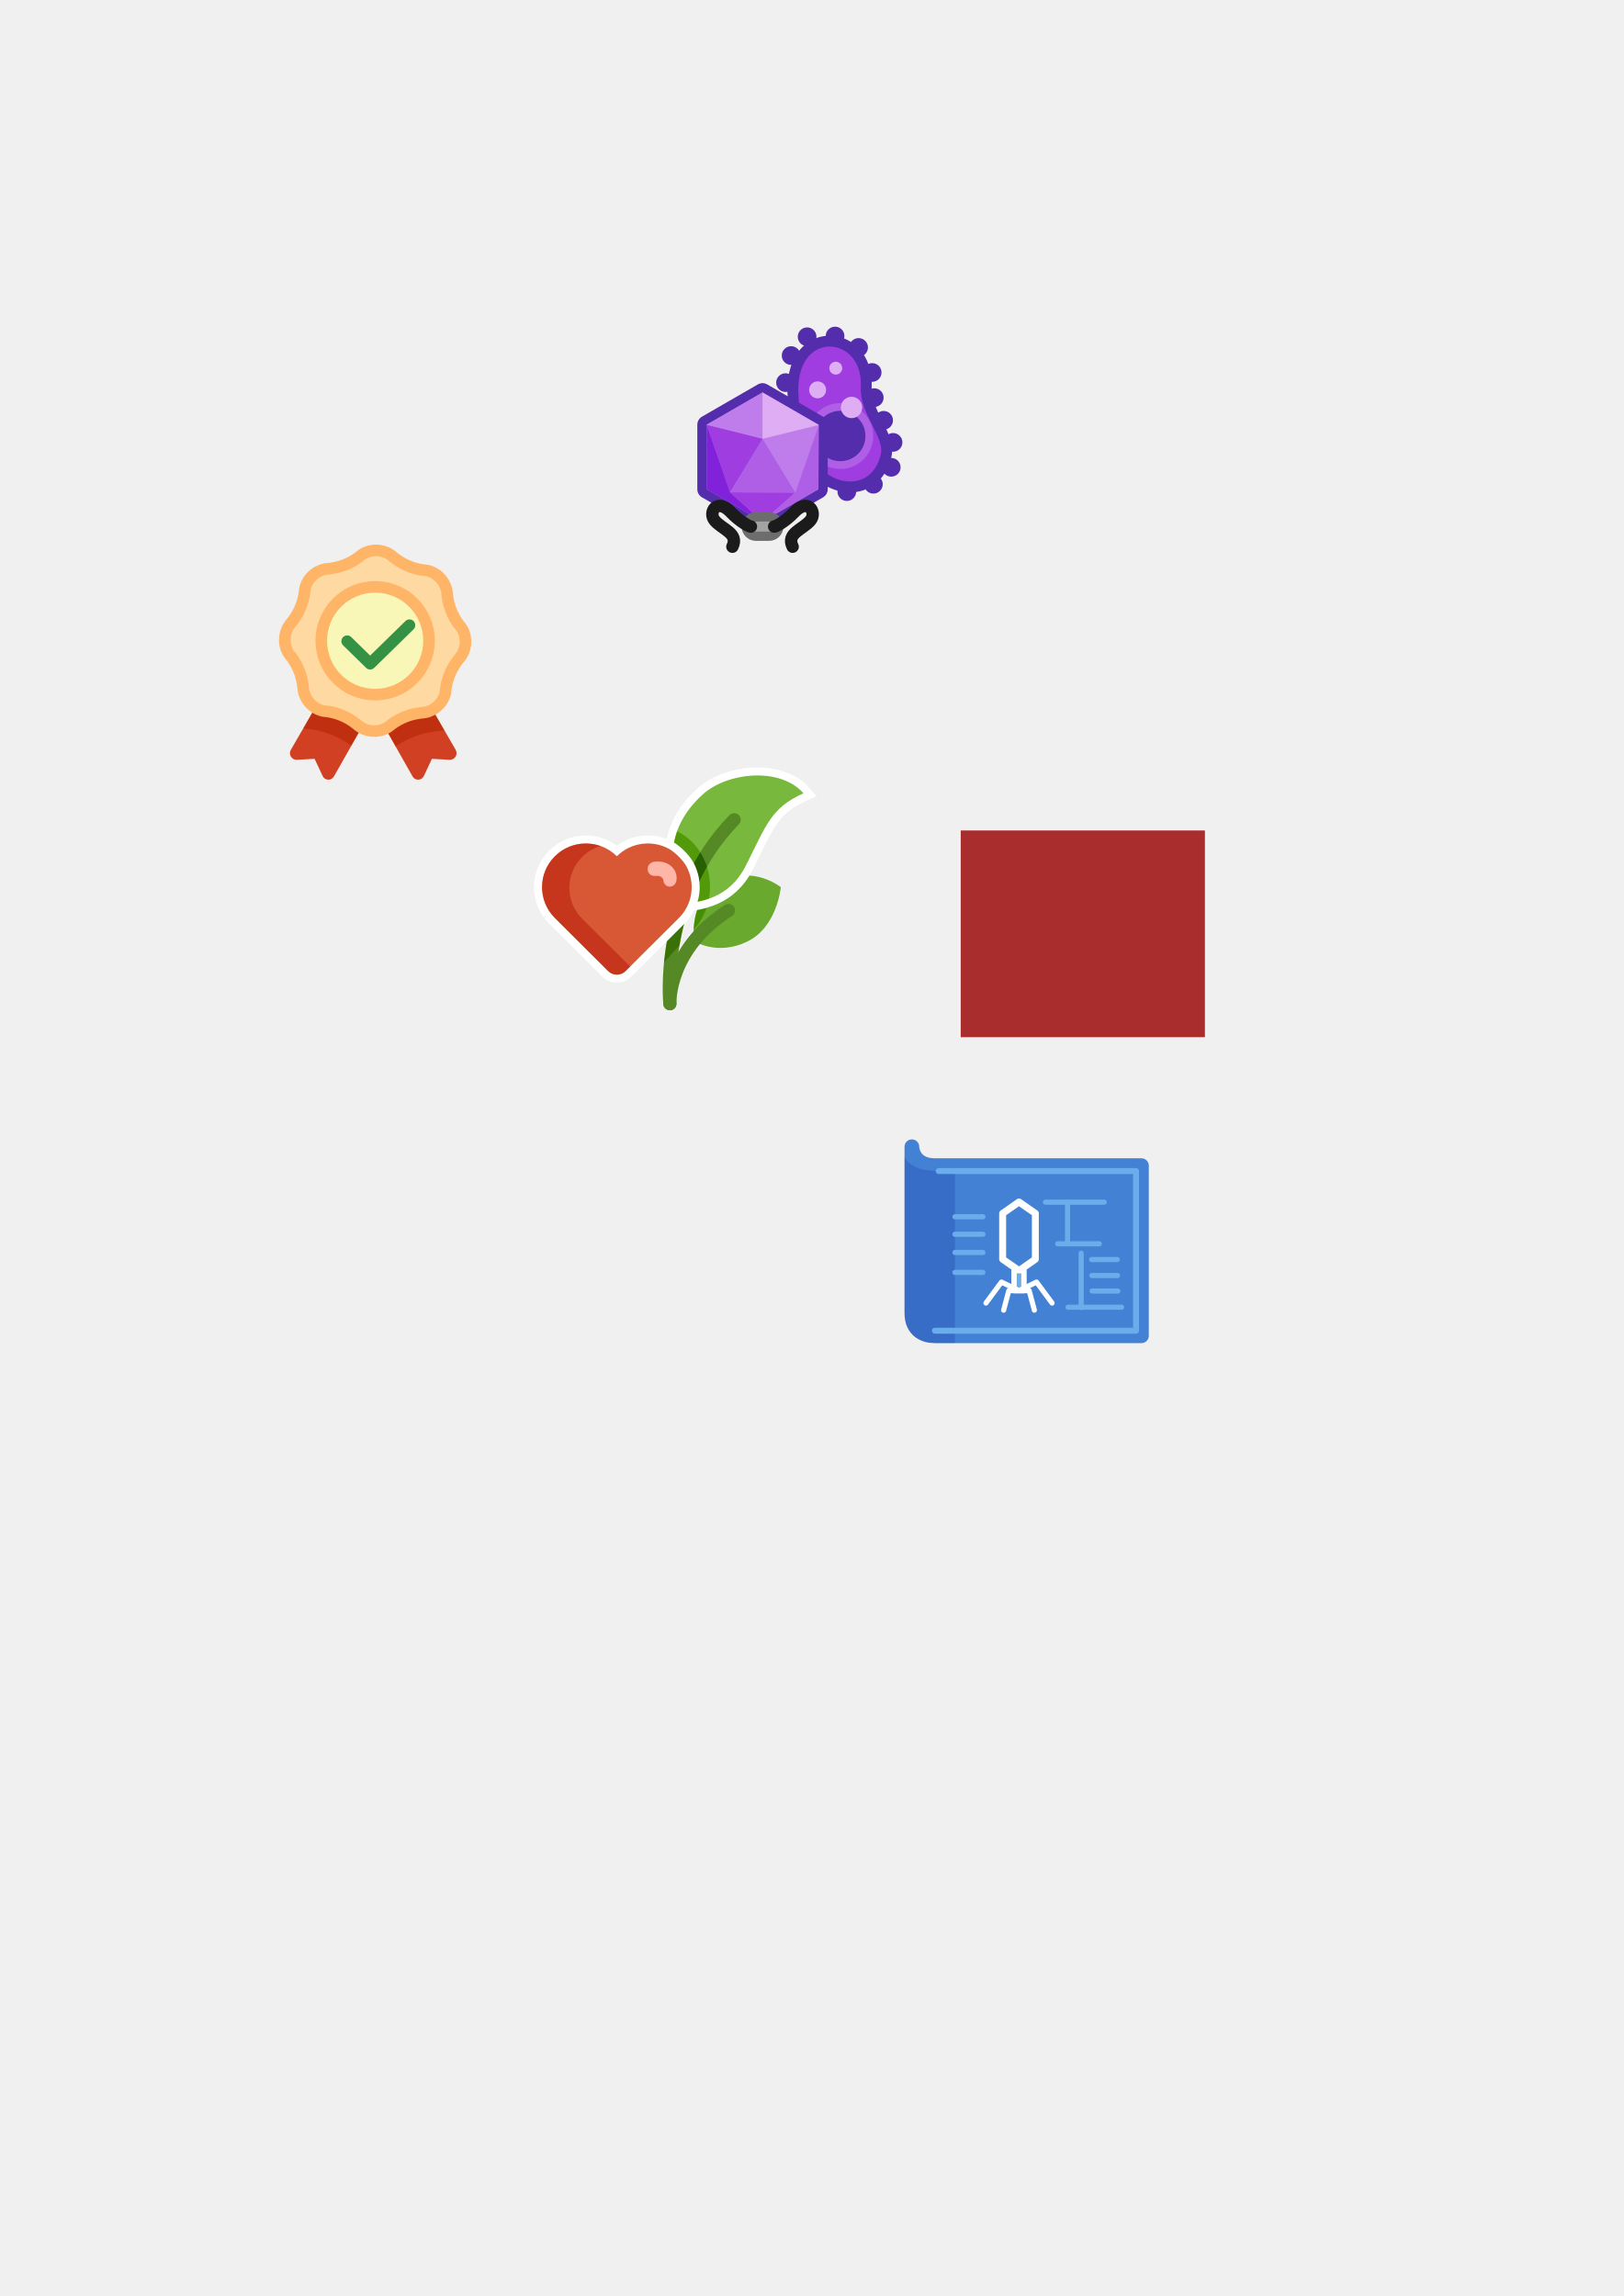
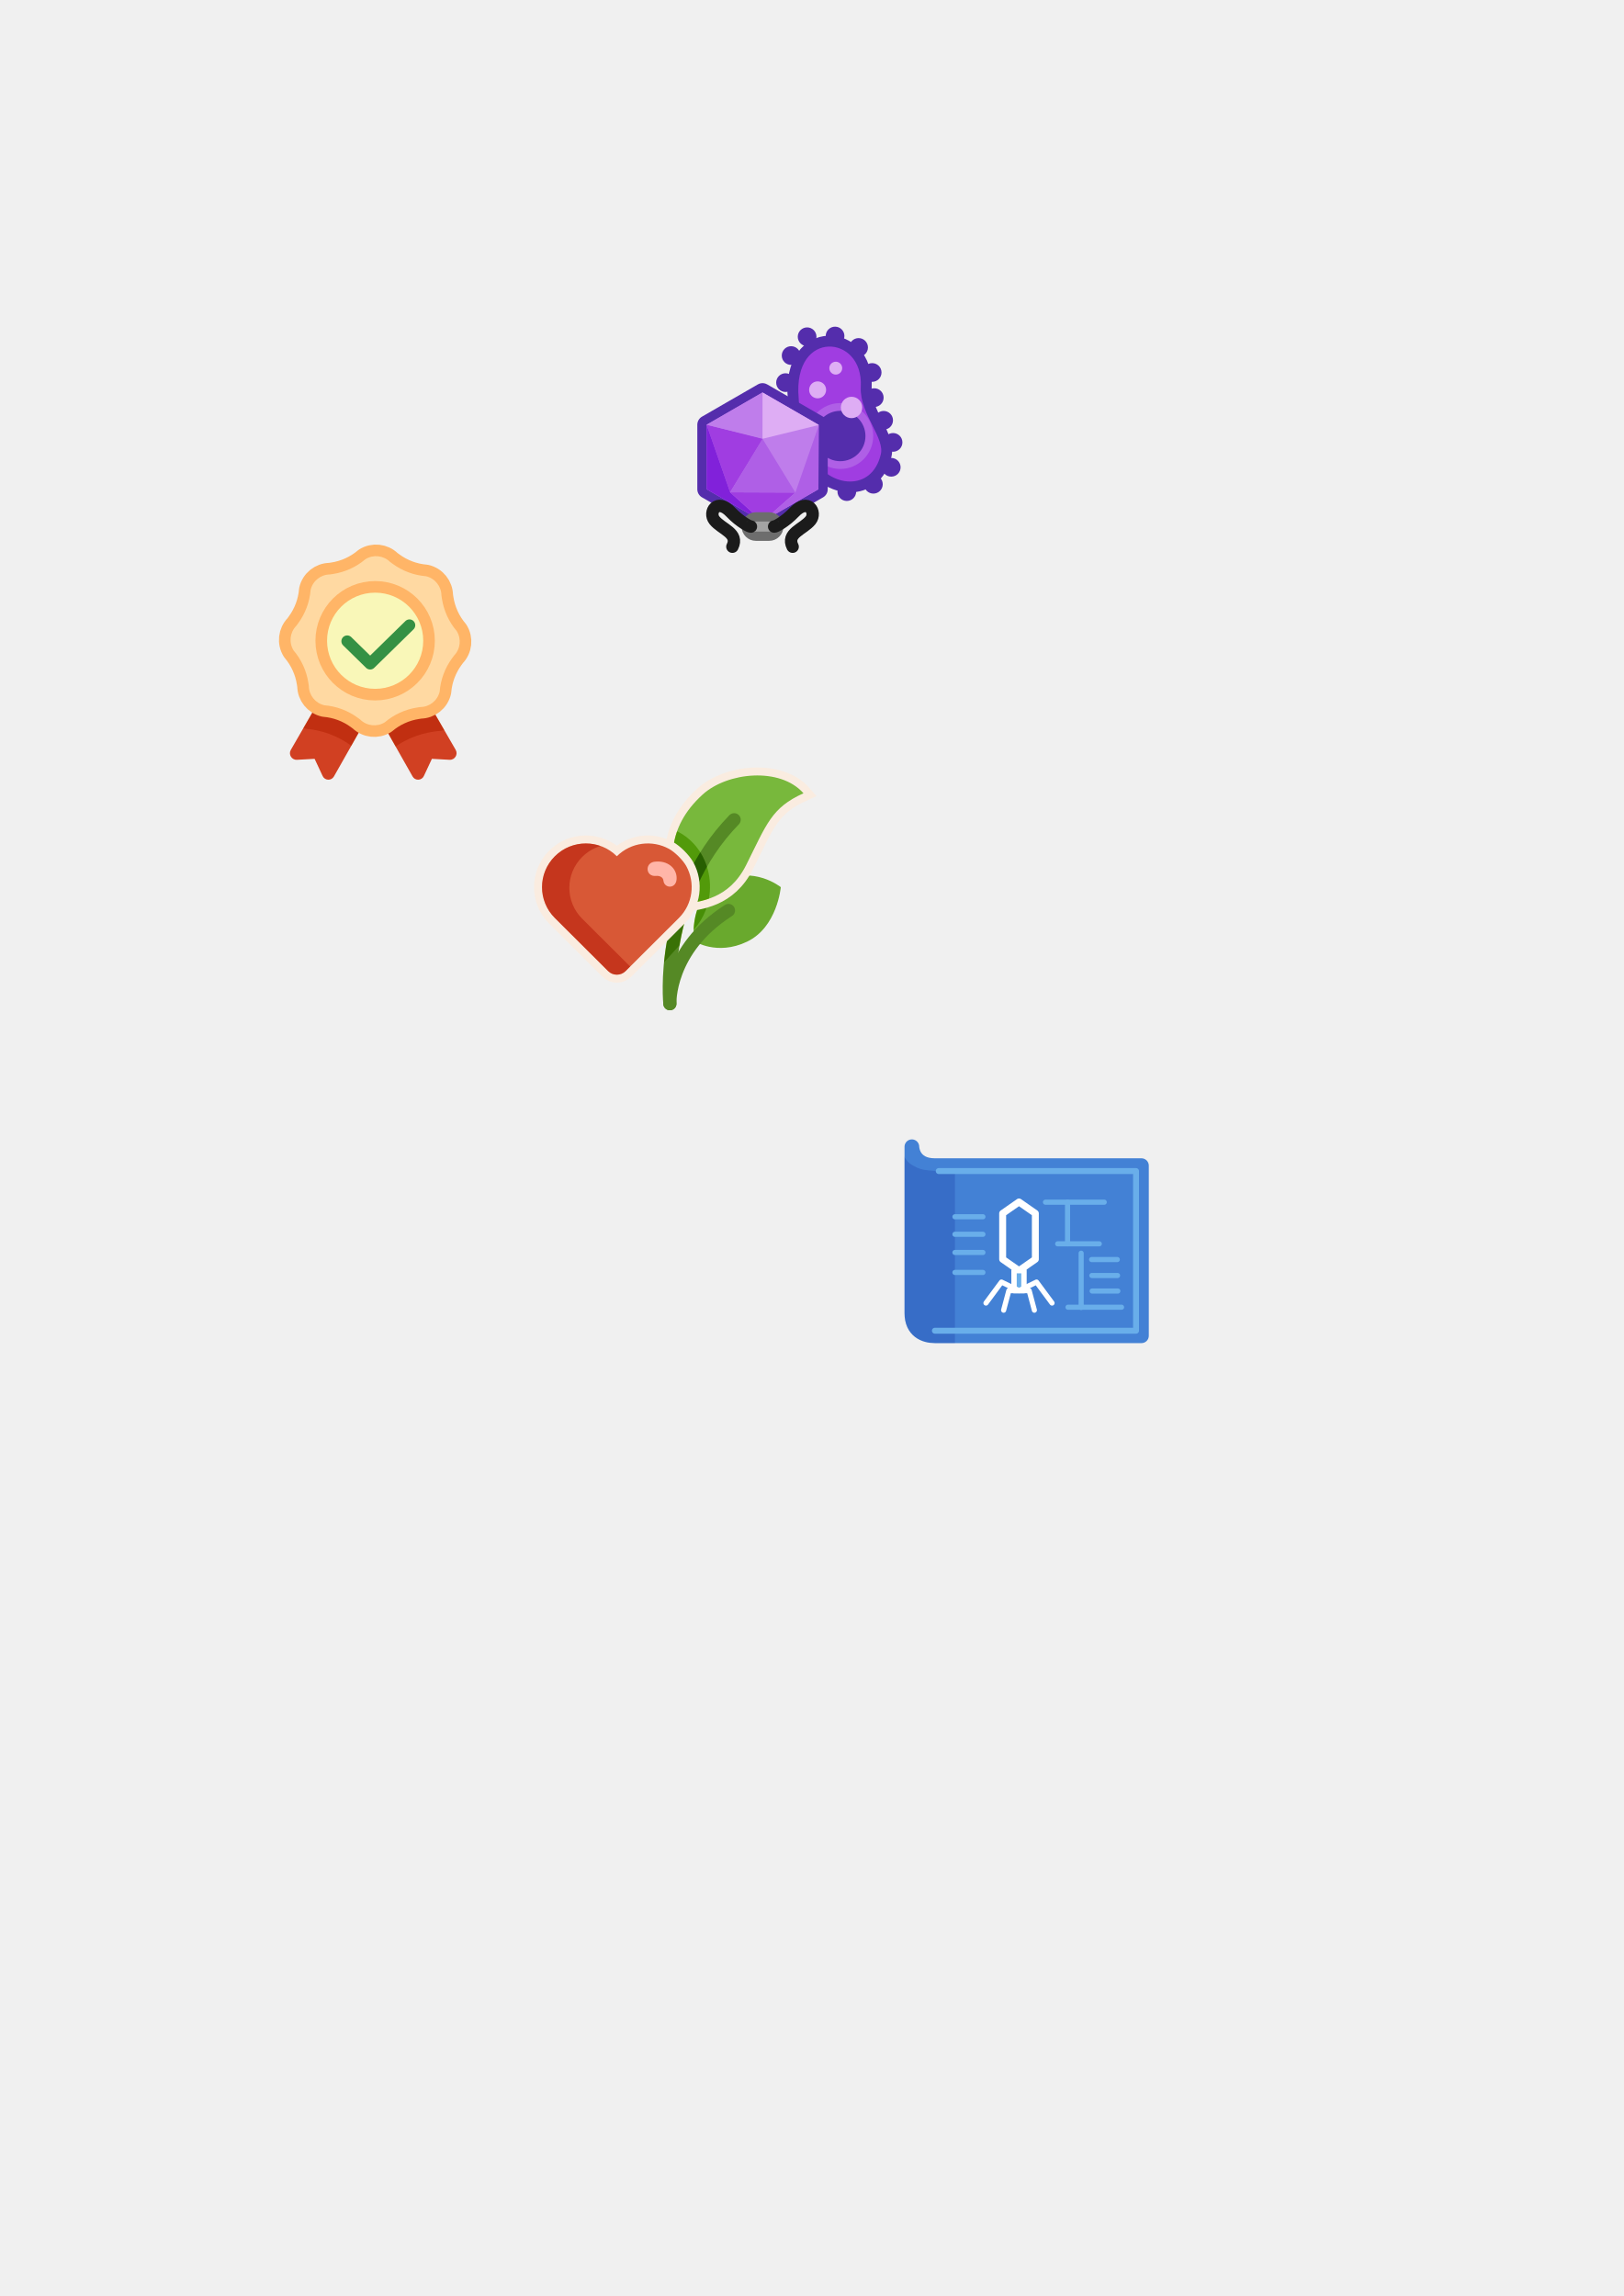
<svg xmlns="http://www.w3.org/2000/svg" width="210mm" height="297mm" viewBox="0 0 210 297" version="1.1" id="svg1">
  <defs id="defs1">
    <filter id="selectable_hidder_filter" width="1.161" height="1.132" x="-0.061" y="-0.062" style="color-interpolation-filters:sRGB;">
      <feComposite id="boolops_hidder_primitive" result="composite1" operator="arithmetic" in2="SourceGraphic" in="BackgroundImage" />
    </filter>
    <filter id="selectable_hidder_filter-7" width="1" height="1" x="0" y="0" style="color-interpolation-filters:sRGB">
      <feComposite id="boolops_hidder_primitive-6" result="composite1" operator="arithmetic" in2="SourceGraphic" in="BackgroundImage" k1="0" k2="0" k3="0" k4="0" />
    </filter>
    <filter id="selectable_hidder_filter-3" width="1.161" height="1.132" x="-0.061" y="-0.062" style="color-interpolation-filters:sRGB">
      <feComposite id="boolops_hidder_primitive-7" result="composite1" operator="arithmetic" in2="SourceGraphic" in="BackgroundImage" k1="0" k2="0" k3="0" k4="0" />
    </filter>
    <filter id="selectable_hidder_filter-9" width="1.203" height="1.071" x="-0.101" y="-0.036" style="color-interpolation-filters:sRGB">
      <feComposite id="boolops_hidder_primitive-8" result="composite1" operator="arithmetic" in2="SourceGraphic" in="BackgroundImage" k1="0" k2="0" k3="0" k4="0" />
    </filter>
    <filter id="selectable_hidder_filter-97" width="1" height="1" x="0" y="0" style="color-interpolation-filters:sRGB">
      <feComposite id="boolops_hidder_primitive-3" result="composite1" operator="arithmetic" in2="SourceGraphic" in="BackgroundImage" k1="0" k2="0" k3="0" k4="0" />
    </filter>
    <filter id="selectable_hidder_filter-75" width="1" height="1" x="0" y="0" style="color-interpolation-filters:sRGB">
      <feComposite id="boolops_hidder_primitive-4" result="composite1" operator="arithmetic" in2="SourceGraphic" in="BackgroundImage" k1="0" k2="0" k3="0" k4="0" />
    </filter>
    <mask maskUnits="userSpaceOnUse" id="mask57">
      <path style="font-variation-settings:normal;opacity:1;fill:#4381d5;fill-opacity:1;stroke:#4381d5;stroke-width:1.9;stroke-linecap:round;stroke-linejoin:round;stroke-miterlimit:4;stroke-dasharray:none;stroke-dashoffset:0;stroke-opacity:1;stop-color:#000000;stop-opacity:1" d="m 120.911,150.782 c 0,0 15.564,0 29.83,0 1.439,0 3.382,0.833 3.382,3.586 0,2.939 0,21.354 0,21.354 0,0 -0.023,-2.934 -3.382,-2.934 h -29.83 c -1.352,0 -2.975,-0.633 -2.975,-2.934 v -21.517 c 0,0 0,2.445 2.975,2.445 z" id="path58" />
    </mask>
    <filter id="mask-powermask-path-effect60_inverse" style="color-interpolation-filters:sRGB" height="100" width="100" x="-50" y="-50">
      <feColorMatrix id="mask-powermask-path-effect60_primitive1" values="1" type="saturate" result="fbSourceGraphic" />
      <feColorMatrix id="mask-powermask-path-effect60_primitive2" values="-1 0 0 0 1 0 -1 0 0 1 0 0 -1 0 1 0 0 0 1 0 " in="fbSourceGraphic" />
    </filter>
    <mask maskUnits="userSpaceOnUse" id="mask60">
      <path style="font-variation-settings:normal;mix-blend-mode:multiply;vector-effect:none;fill:#a0aedc;fill-opacity:1;stroke:none;stroke-width:0.265px;stroke-linecap:butt;stroke-linejoin:miter;stroke-miterlimit:4;stroke-dasharray:none;stroke-dashoffset:0;stroke-opacity:1;-inkscape-stroke:none;stop-color:#000000" d="m 153.134,176.844 c 0,0 -0.647,-1.643 -1.635,-2.19 -0.987,-0.548 -1.16,-0.836 -5.569,-0.836 v -22.188 c 0,0 2.567,0.023 4.633,0.023 1.423,0 2.657,0.829 2.657,1.821 0,7.542 -0.086,23.37 -0.086,23.37 z" id="path61" mask="none" />
    </mask>
  </defs>
  <g id="layer1">
    <path style="font-variation-settings:normal;opacity:1;fill:#4381d5;fill-opacity:1;stroke:#4381d5;stroke-width:1.9;stroke-linecap:round;stroke-linejoin:round;stroke-miterlimit:4;stroke-dasharray:none;stroke-dashoffset:0;stroke-opacity:1;stop-color:#000000;stop-opacity:1" d="m 120.911,150.782 26.718,0 v 22.006 l -26.718,0 c -1.352,0 -2.975,-0.633 -2.975,-2.934 v -21.517 c 0,0 0,2.445 2.975,2.445 z" id="path60" />
    <path style="font-variation-settings:normal;opacity:1;vector-effect:none;fill:#69a92d;fill-opacity:1;stroke:none;stroke-width:0.265px;stroke-linecap:butt;stroke-linejoin:miter;stroke-miterlimit:4;stroke-dasharray:none;stroke-dashoffset:0;stroke-opacity:1;-inkscape-stroke:none;stop-color:#000000;stop-opacity:1" d="m 89.749,121.728 c 0,0 -0.746,-5.585 3.492,-7.704 4.238,-2.119 7.743,0.734 7.743,0.734 0,0 -0.448,5.176 -4.36,7.05 -3.912,1.875 -6.874,-0.08 -6.874,-0.08 z" id="path34" />
    <path id="path51-6" style="mix-blend-mode:multiply;fill:#acd62a;fill-opacity:1;stroke:none;stroke-width:2.077;stroke-linecap:round;stroke-linejoin:round;stroke-miterlimit:9;stroke-dasharray:none;stroke-opacity:1;paint-order:stroke fill markers" d="m 132.831,91.991 c -1.745,1.498 -2.164,3.647 -2.233,5.043 l 0.044,-0.044 c 1.387,-1.387 2.116,-3.182 2.189,-4.999 z" transform="matrix(0.947418,0,0,1.043212,-34.0234,19.04298)" />
    <path style="font-variation-settings:normal;opacity:1;fill:#a03de1;fill-opacity:1;stroke:#542dac;stroke-width:1.408;stroke-linecap:butt;stroke-linejoin:miter;stroke-miterlimit:4;stroke-dasharray:none;stroke-dashoffset:0;stroke-opacity:1;stop-color:#000000;stop-opacity:1" d="m 102.599,51.64 c -0.933,-10.109 9.843,-9.401 9.434,-1.553 -0.169,3.242 3.173,6.261 2.577,8.822 -1.309,5.627 -7.776,5.113 -10.218,0.435 -3.92,-7.508 -1.449,-3.975 -1.793,-7.704 z" id="path27" />
    <path style="font-variation-settings:normal;opacity:1;fill:#d14022;fill-opacity:1;stroke:none;stroke-width:0.265;stroke-linecap:butt;stroke-linejoin:miter;stroke-miterlimit:4;stroke-dasharray:none;stroke-dashoffset:0;stroke-opacity:1;stop-color:#000000;stop-opacity:1" d="m 41.563,90.158 -3.948,6.839 c -0.341,0.591 0.11,1.325 0.791,1.287 l 2.283,-0.127 1.042,2.229 c 0.282,0.603 1.127,0.636 1.455,0.057 l 3.973,-7.017 z m 13.423,0 3.948,6.839 c 0.341,0.591 -0.11,1.325 -0.791,1.287 l -2.283,-0.127 -1.042,2.229 c -0.282,0.603 -1.127,0.636 -1.455,0.057 l -3.973,-7.017 z" id="path4" />
    <path id="path1-1" d="m 35.782,99.039 c 0.142,0.047 0.287,0.087 0.435,0.121 2.931,0.241 5.738,1.291 8.109,3.03 l 6.39e-4,4.7e-4 2.375,-4.194 -7.716,-4.506 z m 16.443,3.28 c 1.967,-1.35 4.219,-2.245 6.591,-2.61 l 0.762,-0.119 c 0.458,-0.004 0.902,-0.071 1.325,-0.195 L 57.493,93.491 49.777,97.997 Z" style="mix-blend-mode:multiply;fill:#ebbd7d;fill-opacity:1;stroke:none;stroke-width:4.137;stroke-linecap:round;stroke-linejoin:round;stroke-miterlimit:9;stroke-dasharray:none;stroke-opacity:0.383;paint-order:stroke fill markers" transform="matrix(0.7252016,0,0,0.7252016,13.2904,22.35835)" />
    <path style="fill:#ffd9a2;fill-opacity:1;stroke:#ffb567;stroke-width:5.643;stroke-linecap:round;stroke-linejoin:round;stroke-miterlimit:9;stroke-dasharray:none;stroke-opacity:1;paint-order:stroke fill markers" id="path1" d="m 64.707,72.458 0.117,0.763 a 15.92,15.92 65.475 0 0 3.593,7.876 4.863,4.863 96.254 0 1 -0.656,5.989 l -0.457,0.623 a 15.92,15.92 110.475 0 0 -3.028,8.11 4.863,4.863 141.254 0 1 -4.699,3.771 l -0.763,0.117 a 15.92,15.92 155.475 0 0 -7.876,3.593 4.863,4.863 6.254 0 1 -5.989,-0.656 l -0.623,-0.457 A 15.92,15.92 20.475 0 0 36.216,99.161 4.863,4.863 51.254 0 1 32.445,94.461 l -0.117,-0.763 a 15.92,15.92 65.475 0 0 -3.593,-7.876 4.863,4.863 96.254 0 1 0.656,-5.989 l 0.457,-0.623 a 15.92,15.92 110.475 0 0 3.028,-8.11 4.863,4.863 141.254 0 1 4.699,-3.771 l 0.763,-0.117 a 15.92,15.92 155.475 0 0 7.876,-3.593 4.863,4.863 6.254 0 1 5.989,0.656 l 0.623,0.457 a 15.92,15.92 20.475 0 0 8.11,3.028 4.863,4.863 51.254 0 1 3.771,4.699 z" transform="matrix(0.5315876,0,0,0.5315876,22.6961,38.51735)" />
    <circle style="fill:#f9f7b8;fill-opacity:1;stroke:#ffb567;stroke-width:3;stroke-linecap:round;stroke-linejoin:round;stroke-miterlimit:9;stroke-dasharray:none;stroke-opacity:1;paint-order:stroke fill markers" id="path2" cx="48.519" cy="82.884" r="6.22" />
    <path style="font-variation-settings:normal;opacity:1;fill:none;fill-opacity:1;stroke:#359144;stroke-width:1.5;stroke-linecap:round;stroke-linejoin:round;stroke-miterlimit:4;stroke-dasharray:none;stroke-dashoffset:0;stroke-opacity:1;stop-color:#000000;stop-opacity:1" d="m 44.902,82.945 2.971,2.91 5.085,-4.981" id="path3" />
    <circle style="opacity:1;fill:#542dac;fill-opacity:1;stroke:#af5fe6;stroke-width:2.008;stroke-linecap:round;stroke-linejoin:round;stroke-miterlimit:9;stroke-dasharray:none;stroke-opacity:1;paint-order:stroke fill markers" id="path28" cx="108.674" cy="56.401" r="3.258" />
    <path style="opacity:1;fill:#bf7deb;fill-opacity:1;stroke:#542dac;stroke-width:3;stroke-linecap:round;stroke-linejoin:round;stroke-miterlimit:9;stroke-dasharray:none;stroke-opacity:1;paint-order:stroke fill markers" id="path16" d="m 107.629,63.966 -9.009,5.201 -9.009,-5.201 0,-10.403 9.009,-5.201 9.009,5.201 z" transform="matrix(0.8025712,0,0,0.8025712,19.47036,11.95265)" />
    <path style="font-variation-settings:normal;opacity:1;vector-effect:none;fill:#a03de1;fill-opacity:1;stroke:none;stroke-width:0.212px;stroke-linecap:butt;stroke-linejoin:miter;stroke-miterlimit:4;stroke-dasharray:none;stroke-dashoffset:0;stroke-opacity:1;-inkscape-stroke:none;stop-color:#000000;stop-opacity:1" d="m 91.389,54.941 7.296,1.787 -4.254,6.954 z" id="path17" />
    <path style="font-variation-settings:normal;opacity:1;vector-effect:none;fill:#bf7deb;fill-opacity:1;stroke:none;stroke-width:0.212px;stroke-linecap:butt;stroke-linejoin:miter;stroke-miterlimit:4;stroke-dasharray:none;stroke-dashoffset:0;stroke-opacity:1;-inkscape-stroke:none;stop-color:#000000;stop-opacity:1" d="m 105.913,54.973 -7.296,1.787 4.254,6.954 z" id="path18" />
    <path style="font-variation-settings:normal;opacity:1;vector-effect:none;fill:#bf7deb;fill-opacity:1;stroke:none;stroke-width:0.212px;stroke-linecap:butt;stroke-linejoin:miter;stroke-miterlimit:4;stroke-dasharray:none;stroke-dashoffset:0;stroke-opacity:1;-inkscape-stroke:none;stop-color:#000000;stop-opacity:1" d="m 98.618,56.76 0.002,-5.994 -7.23,4.174" id="path19" />
    <path id="path20" style="font-variation-settings:normal;opacity:1;vector-effect:none;fill:#8121da;fill-opacity:1;stroke:none;stroke-width:0.212px;stroke-linecap:butt;stroke-linejoin:miter;stroke-miterlimit:4;stroke-dasharray:none;stroke-dashoffset:0;stroke-opacity:1;-inkscape-stroke:none;stop-color:#000000;stop-opacity:1" d="M 91.389,54.941 V 63.29 l 7.231,4.174 -4.189,-3.782 z" />
    <path style="font-variation-settings:normal;opacity:1;vector-effect:none;fill:#a03de1;fill-opacity:1;stroke:none;stroke-width:0.212px;stroke-linecap:butt;stroke-linejoin:miter;stroke-miterlimit:4;stroke-dasharray:none;stroke-dashoffset:0;stroke-opacity:1;-inkscape-stroke:none;stop-color:#000000;stop-opacity:1" d="m 94.431,63.682 8.44,0.033 -4.252,3.749" id="path21" />
    <path style="font-variation-settings:normal;opacity:1;vector-effect:none;fill:#deadf4;fill-opacity:1;stroke:none;stroke-width:0.212px;stroke-linecap:butt;stroke-linejoin:miter;stroke-miterlimit:4;stroke-dasharray:none;stroke-dashoffset:0;stroke-opacity:1;-inkscape-stroke:none;stop-color:#000000;stop-opacity:1" d="m 98.62,50.766 -0.002,5.994 7.296,-1.787 z" id="path23" />
    <path style="font-variation-settings:normal;opacity:1;vector-effect:none;fill:#af5fe6;fill-opacity:1;stroke:none;stroke-width:0.212px;stroke-linecap:butt;stroke-linejoin:miter;stroke-miterlimit:4;stroke-dasharray:none;stroke-dashoffset:0;stroke-opacity:1;-inkscape-stroke:none;stop-color:#000000;stop-opacity:1" d="m 94.431,63.682 4.186,-6.922 4.254,6.954 z" id="path24" />
    <path id="path25" style="font-variation-settings:normal;opacity:1;vector-effect:none;fill:#af5fe6;fill-opacity:1;stroke:none;stroke-width:0.212px;stroke-linecap:butt;stroke-linejoin:miter;stroke-miterlimit:4;stroke-dasharray:none;stroke-dashoffset:0;stroke-opacity:1;-inkscape-stroke:none;stop-color:#000000;stop-opacity:1" d="m 105.913,54.973 -3.042,8.741 -4.252,3.749 7.23,-4.174 z" />
    <rect style="opacity:1;fill:#a3a3a3;fill-opacity:1;stroke:#6d6d6d;stroke-width:2.408;stroke-linecap:round;stroke-linejoin:round;stroke-miterlimit:9;stroke-dasharray:none;stroke-opacity:1;paint-order:stroke fill markers" id="rect26" width="3.006" height="1.295" x="97.116" y="67.464" ry="0.648" />
    <path style="font-variation-settings:normal;opacity:1;fill:none;fill-opacity:1;stroke:#1b1b1b;stroke-width:2;stroke-linecap:round;stroke-linejoin:miter;stroke-miterlimit:4;stroke-dasharray:none;stroke-dashoffset:0;stroke-opacity:1;stop-color:#000000;stop-opacity:1" d="m 96.747,69.974 c -0.102,0.082 -1.724,-0.719 -3.237,-2.312 -2.272,-2.395 -3.654,0.036 -2.633,1.301 1.189,1.474 3.977,2.086 2.89,4.259 m 6.726,-3.248 c 0.102,0.082 1.724,-0.719 3.237,-2.312 2.272,-2.395 3.654,0.036 2.633,1.301 -1.189,1.474 -3.977,2.086 -2.89,4.259" id="path26" transform="matrix(0.8025712,0,0,0.8025712,19.47036,11.95265)" />
    <circle style="opacity:1;fill:#542dac;fill-opacity:1;stroke:none;stroke-width:2.008;stroke-linecap:round;stroke-linejoin:round;stroke-miterlimit:9;stroke-dasharray:none;stroke-opacity:1;paint-order:stroke fill markers" id="path29" cx="108.002" cy="43.465" r="1.21" />
    <circle style="fill:#542dac;fill-opacity:1;stroke:none;stroke-width:2.008;stroke-linecap:round;stroke-linejoin:round;stroke-miterlimit:9;stroke-dasharray:none;stroke-opacity:1;paint-order:stroke fill markers" id="path29-6" cx="111.046" cy="44.945" r="1.21" />
    <circle style="fill:#542dac;fill-opacity:1;stroke:none;stroke-width:2.008;stroke-linecap:round;stroke-linejoin:round;stroke-miterlimit:9;stroke-dasharray:none;stroke-opacity:1;paint-order:stroke fill markers" id="path29-6-6" cx="112.8" cy="48.182" r="1.21" />
    <circle style="fill:#542dac;fill-opacity:1;stroke:none;stroke-width:2.008;stroke-linecap:round;stroke-linejoin:round;stroke-miterlimit:9;stroke-dasharray:none;stroke-opacity:1;paint-order:stroke fill markers" id="path29-6-6-2" cx="113.072" cy="51.436" r="1.21" />
    <circle style="fill:#542dac;fill-opacity:1;stroke:none;stroke-width:2.008;stroke-linecap:round;stroke-linejoin:round;stroke-miterlimit:9;stroke-dasharray:none;stroke-opacity:1;paint-order:stroke fill markers" id="path29-6-6-2-4" cx="114.285" cy="54.369" r="1.21" />
    <circle style="fill:#542dac;fill-opacity:1;stroke:none;stroke-width:2.008;stroke-linecap:round;stroke-linejoin:round;stroke-miterlimit:9;stroke-dasharray:none;stroke-opacity:1;paint-order:stroke fill markers" id="path29-6-6-2-4-3" cx="115.502" cy="57.225" r="1.21" />
    <circle style="fill:#542dac;fill-opacity:1;stroke:none;stroke-width:2.008;stroke-linecap:round;stroke-linejoin:round;stroke-miterlimit:9;stroke-dasharray:none;stroke-opacity:1;paint-order:stroke fill markers" id="path29-6-6-2-4-3-1" cx="115.267" cy="60.446" r="1.21" />
    <circle style="fill:#542dac;fill-opacity:1;stroke:none;stroke-width:2.008;stroke-linecap:round;stroke-linejoin:round;stroke-miterlimit:9;stroke-dasharray:none;stroke-opacity:1;paint-order:stroke fill markers" id="path29-6-6-2-4-3-1-4" cx="112.958" cy="62.64" r="1.21" />
    <circle style="fill:#542dac;fill-opacity:1;stroke:none;stroke-width:2.008;stroke-linecap:round;stroke-linejoin:round;stroke-miterlimit:9;stroke-dasharray:none;stroke-opacity:1;paint-order:stroke fill markers" id="path29-6-6-2-4-3-1-4-9" cx="109.522" cy="63.591" r="1.21" />
    <circle style="fill:#542dac;fill-opacity:1;stroke:none;stroke-width:2.008;stroke-linecap:round;stroke-linejoin:round;stroke-miterlimit:9;stroke-dasharray:none;stroke-opacity:1;paint-order:stroke fill markers" id="path29-6-6-2-4-3-1-4-9-8" cx="104.388" cy="43.561" r="1.21" />
    <circle style="fill:#542dac;fill-opacity:1;stroke:none;stroke-width:2.008;stroke-linecap:round;stroke-linejoin:round;stroke-miterlimit:9;stroke-dasharray:none;stroke-opacity:1;paint-order:stroke fill markers" id="path29-6-6-2-4-3-1-4-9-8-2" cx="102.319" cy="45.993" r="1.21" />
    <circle style="fill:#542dac;fill-opacity:1;stroke:none;stroke-width:2.008;stroke-linecap:round;stroke-linejoin:round;stroke-miterlimit:9;stroke-dasharray:none;stroke-opacity:1;paint-order:stroke fill markers" id="path29-6-6-2-4-3-1-4-9-8-2-2" cx="101.596" cy="49.494" r="1.21" />
    <circle style="opacity:1;fill:#deadf4;fill-opacity:1;stroke:none;stroke-width:2.008;stroke-linecap:round;stroke-linejoin:round;stroke-miterlimit:9;stroke-dasharray:none;stroke-opacity:1;paint-order:stroke fill markers" id="path30" cx="110.134" cy="52.707" r="1.383" />
    <circle style="fill:#deadf4;fill-opacity:1;stroke:none;stroke-width:2.008;stroke-linecap:round;stroke-linejoin:round;stroke-miterlimit:9;stroke-dasharray:none;stroke-opacity:1;paint-order:stroke fill markers" id="path30-5" cx="105.746" cy="50.431" r="1.098" />
    <circle style="fill:#deadf4;fill-opacity:1;stroke:none;stroke-width:2.008;stroke-linecap:round;stroke-linejoin:round;stroke-miterlimit:9;stroke-dasharray:none;stroke-opacity:1;paint-order:stroke fill markers" id="path30-5-0" cx="108.093" cy="47.622" r="0.833" />
-     <path style="font-variation-settings:normal;opacity:1;fill:#78b83c;fill-opacity:1;stroke:#ffffff;stroke-width:2.065;stroke-linecap:butt;stroke-linejoin:miter;stroke-miterlimit:4;stroke-dasharray:none;stroke-dashoffset:0;stroke-opacity:1;stop-color:#000000;stop-opacity:1;paint-order:stroke fill markers" d="m 88.34,116.982 c -2.015,-4.947 -2.204,-9.897 2.537,-14.206 3.2,-2.909 10.025,-3.586 13.041,-0.163 -4.157,1.875 -4.757,3.984 -7.417,9.291 -2.247,4.483 -6.005,4.685 -8.161,5.077 z" id="path33" />
+     <path style="font-variation-settings:normal;opacity:1;fill:#78b83c;fill-opacity:1;stroke:#faece0;stroke-width:2.065;stroke-linecap:butt;stroke-linejoin:miter;stroke-miterlimit:4;stroke-dasharray:none;stroke-dashoffset:0;stroke-opacity:1;stop-color:#000000;stop-opacity:1;paint-order:stroke fill markers" d="m 88.34,116.982 c -2.015,-4.947 -2.204,-9.897 2.537,-14.206 3.2,-2.909 10.025,-3.586 13.041,-0.163 -4.157,1.875 -4.757,3.984 -7.417,9.291 -2.247,4.483 -6.005,4.685 -8.161,5.077 z" id="path33" />
    <path style="fill:#558925;stroke-linecap:round" d="m 94.941,105.188 a 0.85,0.85 0 0 0 -0.598,0.256 c -10.082,10.334 -8.551,24.482 -8.551,24.482 a 0.85,0.85 0 0 0 0.936,0.756 0.85,0.85 0 0 0 0.756,-0.936 c 0,0 -1.403,-13.399 8.076,-23.115 a 0.85,0.85 0 0 0 -0.016,-1.203 0.85,0.85 0 0 0 -0.604,-0.24 z" id="path31" />
    <path style="font-variation-settings:normal;opacity:1;fill:none;fill-opacity:1;stroke:#558925;stroke-width:1.7;stroke-linecap:round;stroke-linejoin:miter;stroke-miterlimit:4;stroke-dasharray:none;stroke-dashoffset:0;stroke-opacity:1;stop-color:#000000;stop-opacity:1" d="m 86.639,129.836 c 0,0 -0.334,-6.998 7.58,-12.063" id="path32" />
    <path id="path51-2" style="mix-blend-mode:multiply;fill:#aed629;fill-opacity:1;stroke:none;stroke-width:2.077;stroke-linecap:round;stroke-linejoin:round;stroke-miterlimit:9;stroke-dasharray:none;stroke-opacity:1;paint-order:stroke fill markers" d="m 128.341,84.822 c -1.135,2.909 -0.566,5.986 0.813,9.06 0.959,-0.158 2.22,-0.285 3.534,-0.7 0.48,-2.378 -0.201,-4.945 -2.046,-6.789 -0.683,-0.683 -1.466,-1.207 -2.301,-1.571 z" transform="matrix(0.947418,0,0,1.043212,-34.0234,19.04299)" />
    <path id="path51-0" style="mix-blend-mode:multiply;fill:#abd329;fill-opacity:1;stroke:none;stroke-width:2.077;stroke-linecap:round;stroke-linejoin:round;stroke-miterlimit:9;stroke-dasharray:none;stroke-opacity:1;paint-order:stroke fill markers" d="m 131.509,87.43 c -3.353,4.874 -4.555,9.978 -4.952,13.646 l 2.123,-2.123 c 0.539,-2.893 1.622,-6.344 3.741,-9.728 -0.218,-0.627 -0.522,-1.232 -0.912,-1.794 z" transform="matrix(0.947418,0,0,1.043212,-34.0234,19.04299)" />
-     <path id="rect34" style="opacity:1;fill:#d85836;fill-opacity:1;stroke:#ffffff;stroke-width:2.733;stroke-linecap:round;stroke-linejoin:round;stroke-miterlimit:9;stroke-dasharray:none;stroke-opacity:1;paint-order:stroke fill markers" d="m 121.544,106.089 9.099,-9.099 c 2.413,-2.413 2.836,-6.063 1.268,-8.91 -0.562,-1.021 -1.934,-2.392 -2.954,-2.954 -2.847,-1.568 -6.496,-1.145 -8.91,1.268 -2.926,-2.926 -7.67,-2.926 -10.596,3.65e-4 -2.926,2.926 -2.926,7.67 0,10.595 l 9.099,9.099 a 2.117,2.117 180 0 0 2.993,0 z" transform="matrix(0.7566763,0,0,0.7542109,-11.05596,45.60115)" />
+     <path id="rect34" style="opacity:1;fill:#d85836;fill-opacity:1;stroke:#faece0;stroke-width:2.733;stroke-linecap:round;stroke-linejoin:round;stroke-miterlimit:9;stroke-dasharray:none;stroke-opacity:1;paint-order:stroke fill markers" d="m 121.544,106.089 9.099,-9.099 c 2.413,-2.413 2.836,-6.063 1.268,-8.91 -0.562,-1.021 -1.934,-2.392 -2.954,-2.954 -2.847,-1.568 -6.496,-1.145 -8.91,1.268 -2.926,-2.926 -7.67,-2.926 -10.596,3.65e-4 -2.926,2.926 -2.926,7.67 0,10.595 l 9.099,9.099 a 2.117,2.117 180 0 0 2.993,0 z" transform="matrix(0.7566763,0,0,0.7542109,-11.05596,45.60115)" />
    <path style="font-variation-settings:normal;opacity:1;vector-effect:none;fill:#ffb5a8;fill-opacity:1;stroke:none;stroke-width:0.265px;stroke-linecap:butt;stroke-linejoin:miter;stroke-miterlimit:4;stroke-dasharray:none;stroke-dashoffset:0;stroke-opacity:1;-inkscape-stroke:none;stop-color:#000000;stop-opacity:1" d="m 84.845,111.453 c 1.409,-0.112 2.553,0.723 2.661,1.965 0.141,1.615 -1.595,1.6 -1.705,0.484 -0.045,-0.46 -0.525,-0.64 -0.947,-0.598 -1.434,0.144 -1.495,-1.851 -0.009,-1.851 z" id="path54" />
    <path id="rect34-7" style="mix-blend-mode:multiply;fill:#e89c88;fill-opacity:1;stroke:none;stroke-width:2.065;stroke-linecap:round;stroke-linejoin:round;stroke-miterlimit:9;stroke-dasharray:none;stroke-opacity:1;paint-order:stroke fill markers" d="m 75.772,109.106 c -1.451,5e-5 -2.902,0.552 -4.009,1.655 -2.214,2.207 -2.214,5.785 0,7.991 l 6.885,6.863 c 0.625,0.623 1.64,0.623 2.265,0 l 0.59,-0.588 -6.206,-6.186 c -2.214,-2.207 -2.214,-5.785 0,-7.991 0.687,-0.685 1.507,-1.157 2.378,-1.417 -0.614,-0.218 -1.259,-0.327 -1.903,-0.327 z" />
-     <rect style="opacity:1;fill:#a92d2d;fill-opacity:1;stroke:none;stroke-width:2.065;stroke-linecap:round;stroke-linejoin:round;stroke-miterlimit:9;stroke-dasharray:none;stroke-opacity:1;paint-order:stroke fill markers" id="rect54" width="31.582" height="26.741" x="124.254" y="107.426" />
    <path style="font-variation-settings:normal;opacity:1;mix-blend-mode:multiply;vector-effect:none;fill:#a0aedc;fill-opacity:1;stroke:none;stroke-width:0.265px;stroke-linecap:butt;stroke-linejoin:miter;stroke-miterlimit:4;stroke-dasharray:none;stroke-dashoffset:0;stroke-opacity:1;-inkscape-stroke:none;stop-color:#000000;stop-opacity:1" d="m 116.388,148.489 c 0,0 0.561,1.643 1.548,2.19 0.987,0.548 1.16,0.836 5.569,0.836 v 23.6 l -7.204,-1.47 z" id="path56" mask="url(#mask57)" />
    <g id="g64" transform="matrix(0.8066555,0,0,0.8114999,27.5851,30.91623)" style="stroke-width:1.236">
      <path id="path62" style="opacity:1;fill:none;fill-opacity:1;stroke:#ffffff;stroke-width:1.112;stroke-linecap:round;stroke-linejoin:round;stroke-miterlimit:9;stroke-dasharray:none;stroke-opacity:1;paint-order:stroke fill markers" d="m 129.184,153.501 -2.621,1.819 v 7.306 l 2.621,1.819 2.621,-1.819 v -7.306 z" />
      <rect style="opacity:1;fill:#69aeea;fill-opacity:1;stroke:#ffffff;stroke-width:0.865;stroke-linecap:round;stroke-linejoin:round;stroke-miterlimit:9;stroke-dasharray:none;stroke-opacity:1;paint-order:normal" id="rect62" width="1.594" height="3.188" x="128.387" y="164.445" />
      <path style="font-variation-settings:normal;opacity:1;fill:none;fill-opacity:1;stroke:#ffffff;stroke-width:0.822;stroke-linecap:round;stroke-linejoin:round;stroke-miterlimit:4;stroke-dasharray:none;stroke-dashoffset:0;stroke-opacity:1;stop-color:#000000;stop-opacity:1" d="m 131.648,170.748 -0.835,-3.115 h -1.63 l 2.812,-1.365 2.486,3.342" id="path63" />
      <path style="font-variation-settings:normal;opacity:1;fill:none;fill-opacity:1;stroke:#ffffff;stroke-width:0.822;stroke-linecap:round;stroke-linejoin:round;stroke-miterlimit:4;stroke-dasharray:none;stroke-dashoffset:0;stroke-opacity:1;stop-color:#000000;stop-opacity:1" d="m 126.719,170.748 0.835,-3.115 h 1.63 l -2.812,-1.365 -2.486,3.342" id="path64" />
    </g>
    <path style="font-variation-settings:normal;opacity:1;fill:none;fill-opacity:1;stroke:#69aeea;stroke-width:0.765;stroke-linecap:round;stroke-linejoin:round;stroke-miterlimit:4;stroke-dasharray:none;stroke-dashoffset:0;stroke-opacity:1;stop-color:#000000;stop-opacity:1" d="m 121.409,151.483 25.521,0 v 20.653 l -26.018,0" id="path65" />
    <path style="font-variation-settings:normal;opacity:1;fill:none;fill-opacity:1;stroke:#69aeea;stroke-width:0.665;stroke-linecap:round;stroke-linejoin:round;stroke-miterlimit:4;stroke-dasharray:none;stroke-dashoffset:0;stroke-opacity:1;stop-color:#000000;stop-opacity:1" d="m 135.217,155.509 7.598,0" id="path66" />
    <path style="font-variation-settings:normal;fill:none;fill-opacity:1;stroke:#69aeea;stroke-width:0.665;stroke-linecap:round;stroke-linejoin:round;stroke-miterlimit:4;stroke-dasharray:none;stroke-dashoffset:0;stroke-opacity:1;stop-color:#000000" d="m 138.071,160.889 v -5.379" id="path66-9" />
    <path style="font-variation-settings:normal;fill:none;fill-opacity:1;stroke:#69aeea;stroke-width:0.665;stroke-linecap:round;stroke-linejoin:round;stroke-miterlimit:4;stroke-dasharray:none;stroke-dashoffset:0;stroke-opacity:1;stop-color:#000000" d="m 139.83,169.129 0,-7.022" id="path66-9-0" />
    <path style="font-variation-settings:normal;fill:none;fill-opacity:1;stroke:#69aeea;stroke-width:0.665;stroke-linecap:round;stroke-linejoin:round;stroke-miterlimit:4;stroke-dasharray:none;stroke-dashoffset:0;stroke-opacity:1;stop-color:#000000" d="m 142.174,160.896 h -5.379" id="path66-9-3" />
    <path style="font-variation-settings:normal;fill:none;fill-opacity:1;stroke:#69aeea;stroke-width:0.665;stroke-linecap:round;stroke-linejoin:round;stroke-miterlimit:4;stroke-dasharray:none;stroke-dashoffset:0;stroke-opacity:1;stop-color:#000000" d="M 127.124,157.395 H 123.505" id="path66-9-3-7" />
    <path style="font-variation-settings:normal;fill:none;fill-opacity:1;stroke:#69aeea;stroke-width:0.665;stroke-linecap:round;stroke-linejoin:round;stroke-miterlimit:4;stroke-dasharray:none;stroke-dashoffset:0;stroke-opacity:1;stop-color:#000000" d="M 127.124,159.661 H 123.505" id="path66-9-3-7-3" />
    <path style="font-variation-settings:normal;fill:none;fill-opacity:1;stroke:#69aeea;stroke-width:0.665;stroke-linecap:round;stroke-linejoin:round;stroke-miterlimit:4;stroke-dasharray:none;stroke-dashoffset:0;stroke-opacity:1;stop-color:#000000" d="M 127.124,162.014 H 123.505" id="path66-9-3-7-3-7" />
    <path style="font-variation-settings:normal;fill:none;fill-opacity:1;stroke:#69aeea;stroke-width:0.665;stroke-linecap:round;stroke-linejoin:round;stroke-miterlimit:4;stroke-dasharray:none;stroke-dashoffset:0;stroke-opacity:1;stop-color:#000000" d="M 127.124,164.597 H 123.505" id="path66-9-3-7-3-7-6" />
    <path style="font-variation-settings:normal;fill:none;fill-opacity:1;stroke:#69aeea;stroke-width:0.665;stroke-linecap:round;stroke-linejoin:round;stroke-miterlimit:4;stroke-dasharray:none;stroke-dashoffset:0;stroke-opacity:1;stop-color:#000000" d="m 144.503,162.93 -3.321,0" id="path66-9-3-9" />
    <path style="font-variation-settings:normal;fill:none;fill-opacity:1;stroke:#69aeea;stroke-width:0.665;stroke-linecap:round;stroke-linejoin:round;stroke-miterlimit:4;stroke-dasharray:none;stroke-dashoffset:0;stroke-opacity:1;stop-color:#000000" d="m 144.537,164.994 -3.321,0" id="path66-9-3-9-4" />
    <path style="font-variation-settings:normal;fill:none;fill-opacity:1;stroke:#69aeea;stroke-width:0.665;stroke-linecap:round;stroke-linejoin:round;stroke-miterlimit:4;stroke-dasharray:none;stroke-dashoffset:0;stroke-opacity:1;stop-color:#000000" d="m 144.574,167.003 -3.321,0" id="path66-9-3-9-4-8" />
    <path style="font-variation-settings:normal;fill:none;fill-opacity:1;stroke:#69aeea;stroke-width:0.665;stroke-linecap:round;stroke-linejoin:round;stroke-miterlimit:4;stroke-dasharray:none;stroke-dashoffset:0;stroke-opacity:1;stop-color:#000000" d="m 145.053,169.096 -6.923,0" id="path66-9-3-0" />
  </g>
</svg>
